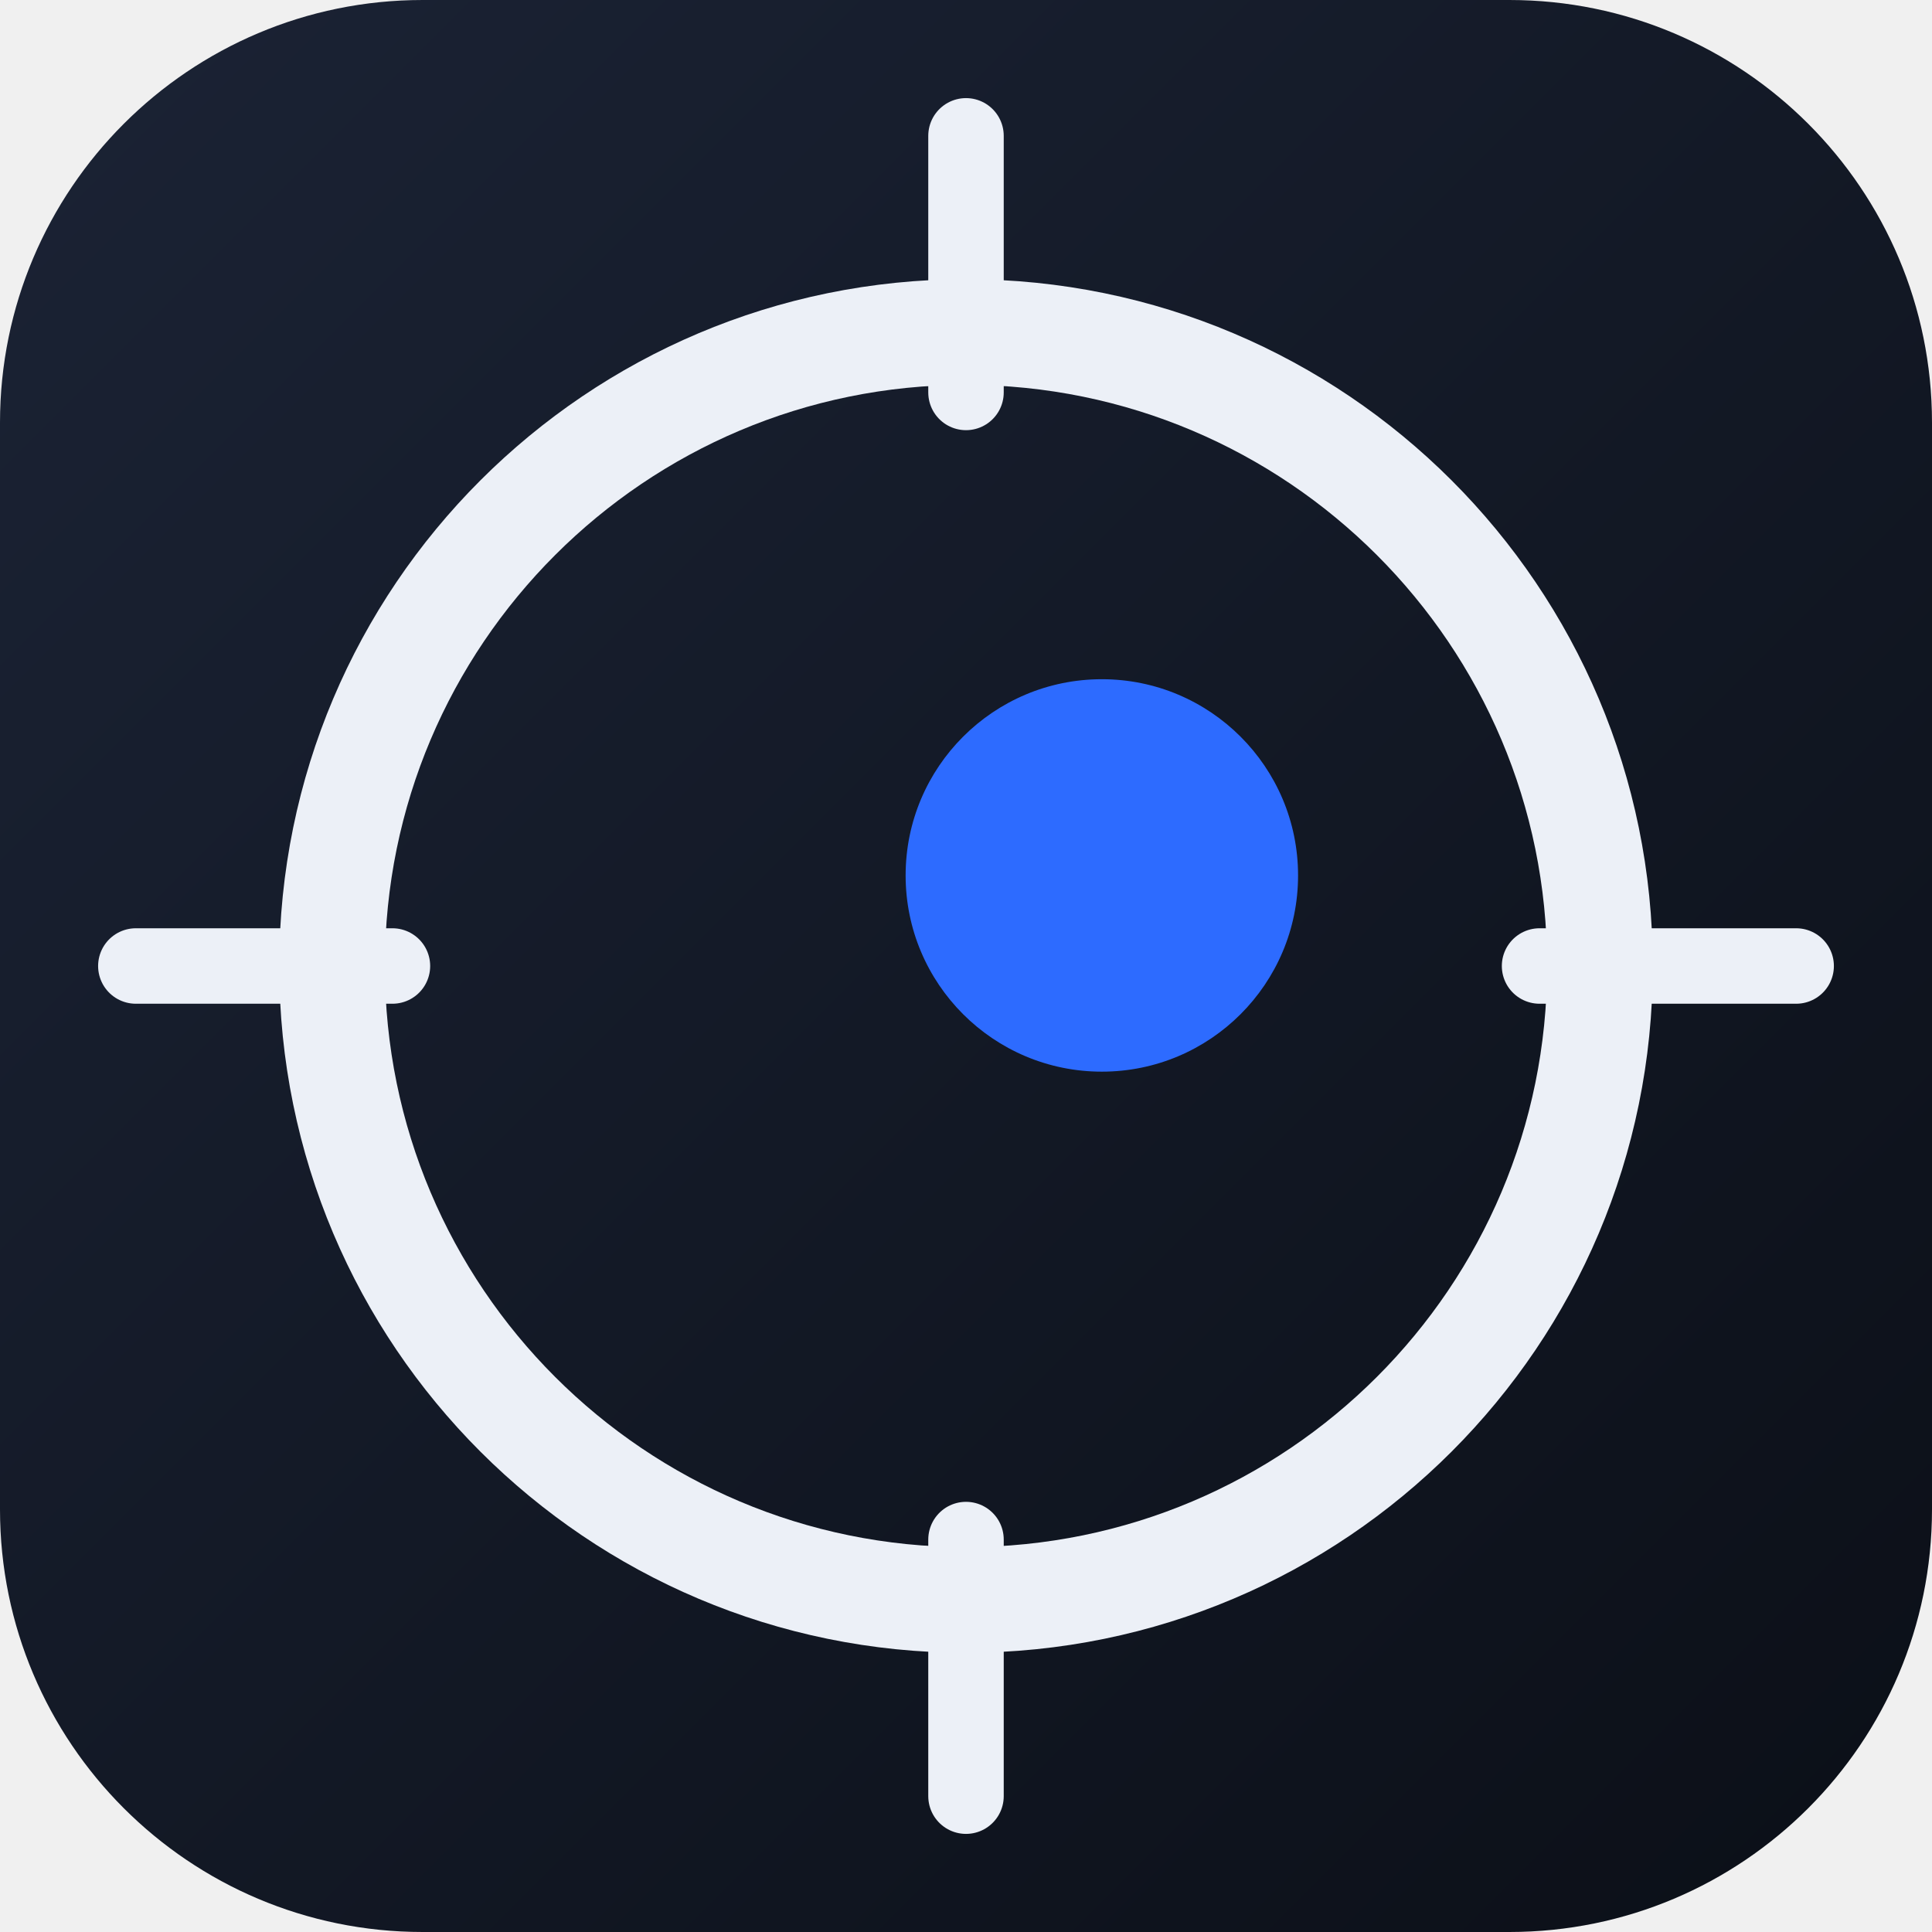
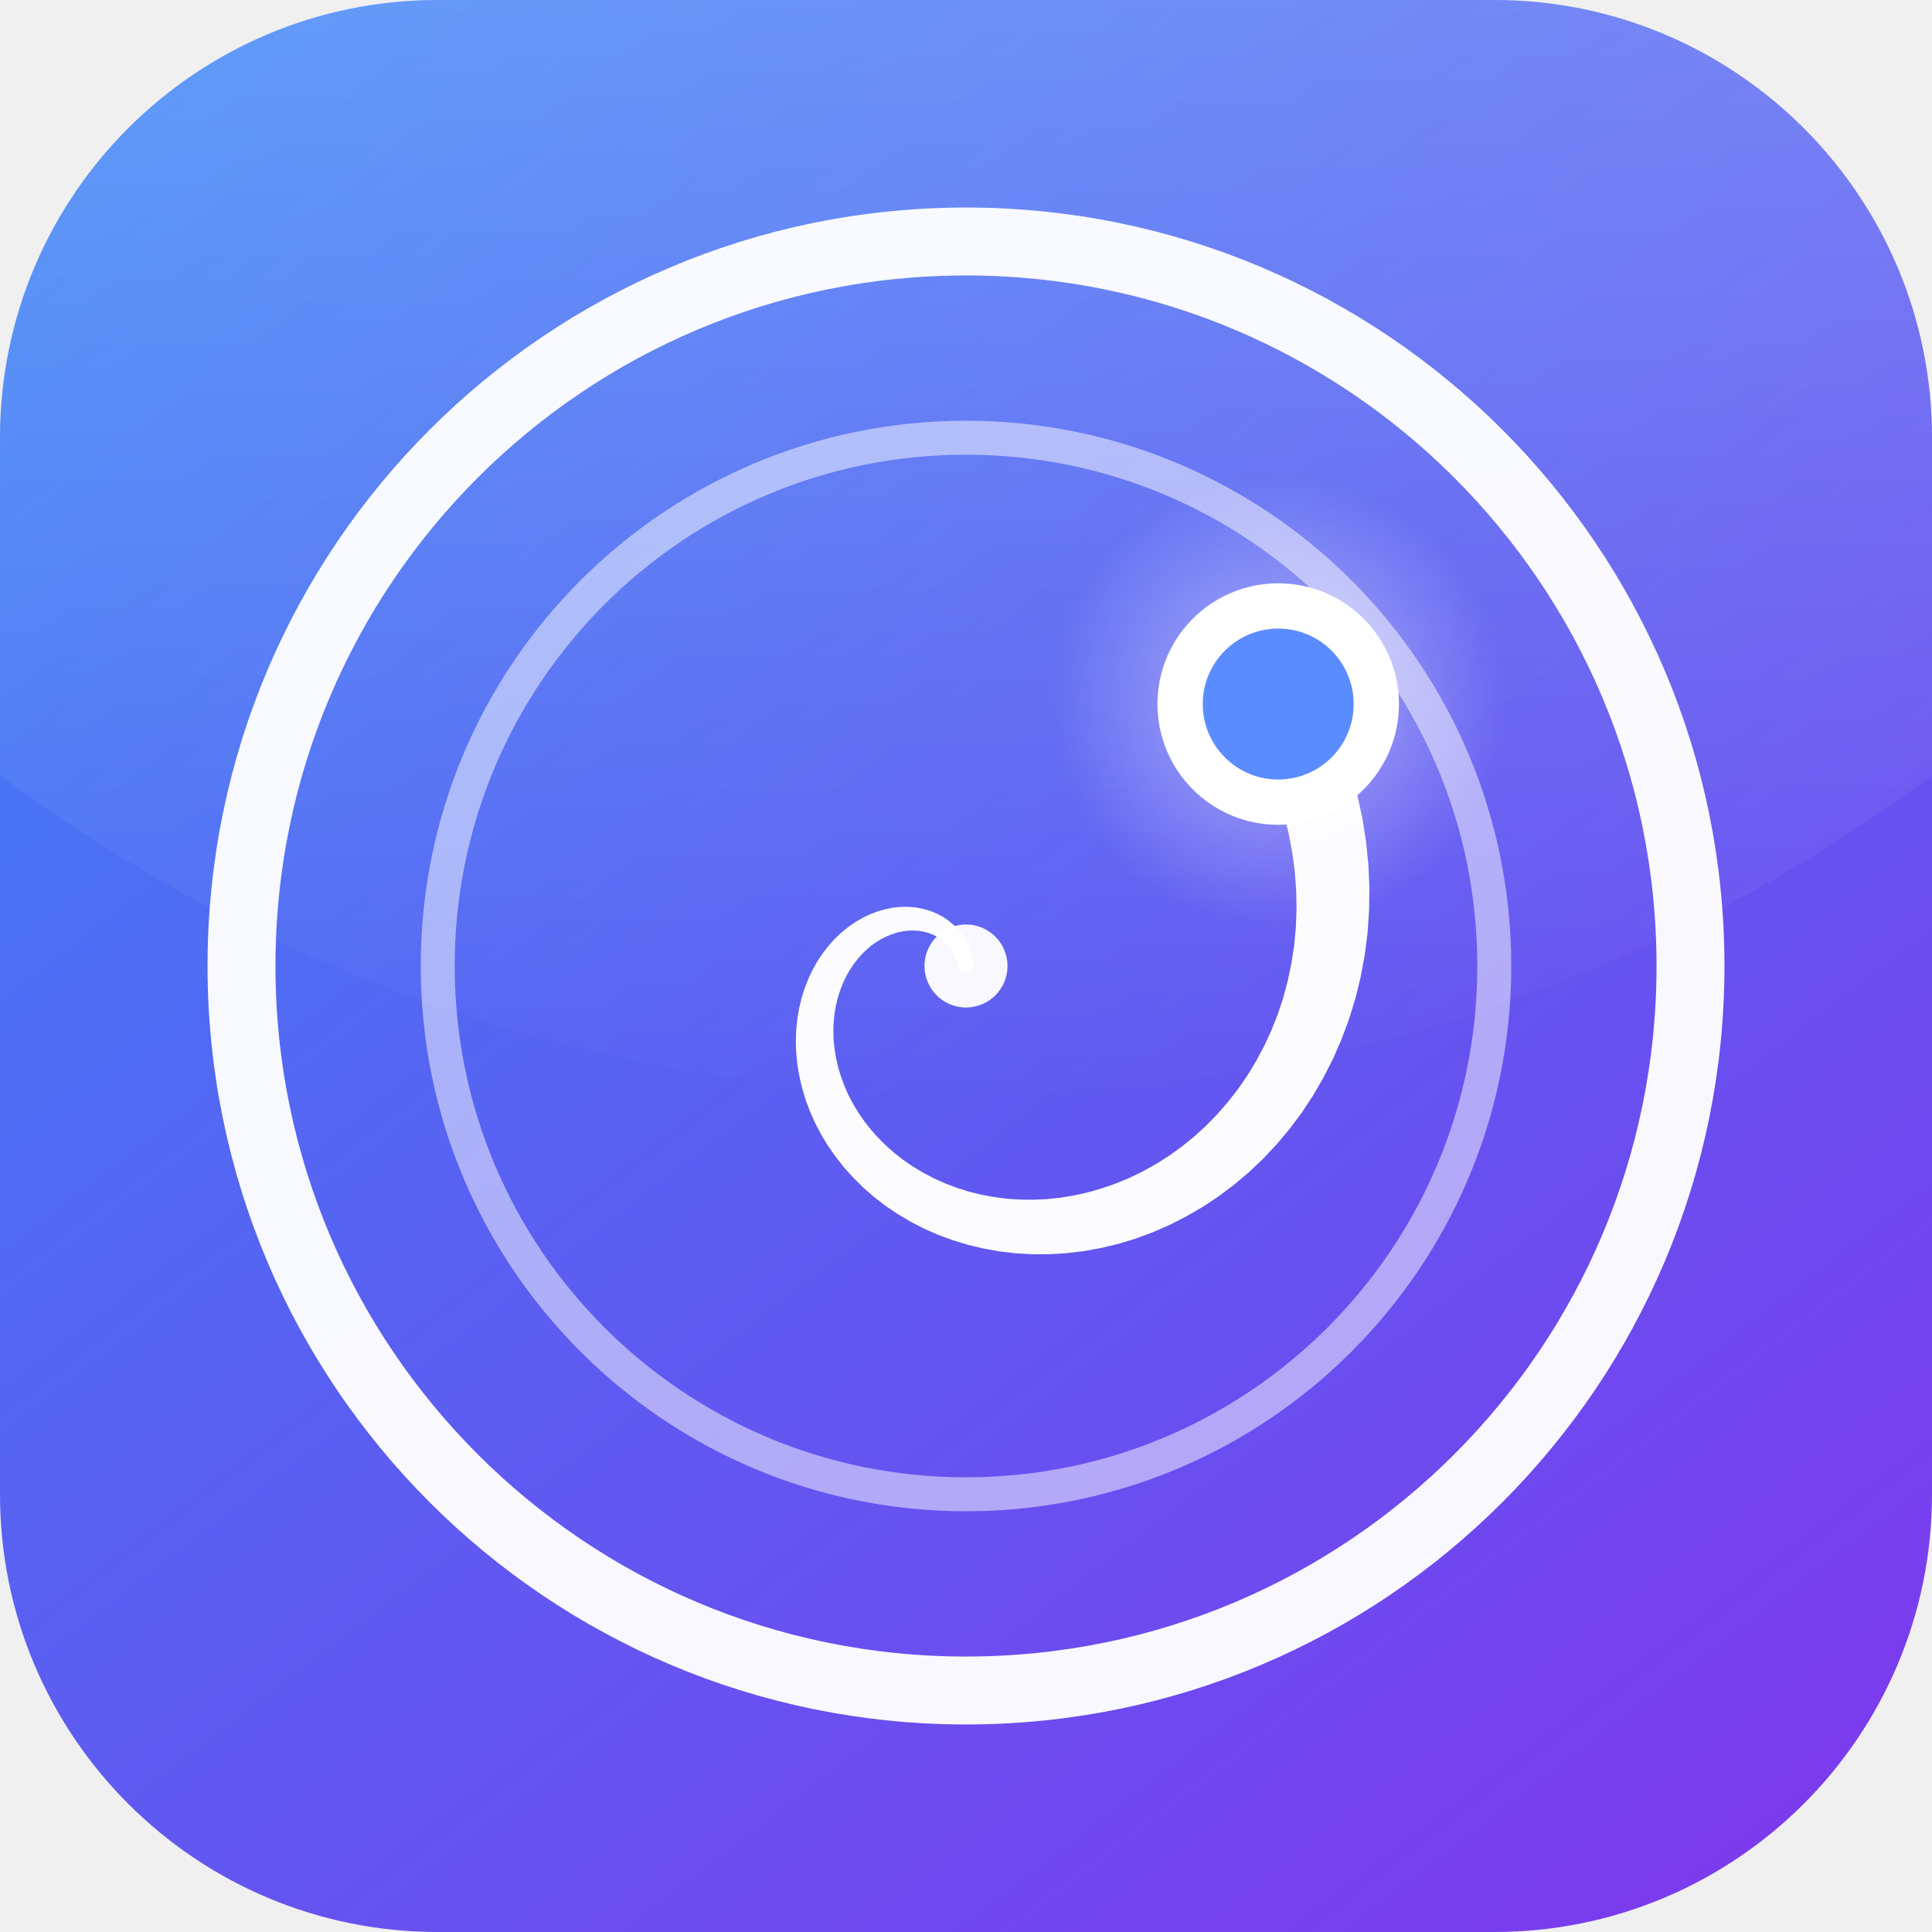
<svg xmlns="http://www.w3.org/2000/svg" viewBox="0 0 256 256" width="256" height="256" role="img" aria-label="DriftLab logo">
  <defs>
-     <linearGradient id="bg" x1="0" y1="0" x2="1" y2="1">
-       <stop offset="0" stop-color="#1B2335" />
-       <stop offset="1" stop-color="#0B0F17" />
+     <linearGradient id="g1" gradientUnits="userSpaceOnUse" x1="30" y1="0" x2="226" y2="256">
+       <stop offset="0" stop-color="#3B82F6" stop-opacity="1.00" />
+       <stop offset="1" stop-color="#7C3AED" stop-opacity="1.00" />
    </linearGradient>
+     <linearGradient id="g2" gradientUnits="userSpaceOnUse" x1="0" y1="0" x2="0" y2="150">
+       <stop offset="0" stop-color="#FFFFFF" stop-opacity="0.20" />
+       <stop offset="1" stop-color="#FFFFFF" stop-opacity="0.00" />
+     </linearGradient>
+     <radialGradient id="g3" gradientUnits="userSpaceOnUse" cx="169.366" cy="93.289" r="30">
+       <stop offset="0" stop-color="#FFFFFF" stop-opacity="0.45" />
+       <stop offset="1" stop-color="#FFFFFF" stop-opacity="0.00" />
+     </radialGradient>
  </defs>
-   <rect width="256" height="256" rx="56" fill="url(#bg)" />
-   <circle cx="128" cy="128" r="84" fill="none" stroke="#ECF0F7" stroke-width="14" />
-   <g stroke="#ECF0F7" stroke-width="10" stroke-linecap="round">
-     <path d="M128 18v34M128 204v34M18 128h34M204 128h34" />
-   </g>
-   <circle cx="146" cy="116" r="26" fill="#2D6BFF" />
+   <rect width="256" height="256" rx="58" fill="url(#g1)" />
+   <clipPath id="plate">
+     <rect width="256" height="256" rx="58" />
+   </clipPath>
+   <circle cx="128.00" cy="-70.00" r="215" fill="url(#g2)" clip-path="url(#plate)" />
+   <circle cx="128" cy="128" r="96" fill="none" stroke="#FFFFFF" stroke-opacity="0.96" stroke-width="9" />
+   <circle cx="128" cy="128" r="70" fill="none" stroke="#FFFFFF" stroke-opacity="0.50" stroke-width="4.5" />
+   <polygon points="164.78,95.85 166.20,98.29 167.40,100.66 168.46,103.07 169.37,105.51 170.14,107.98 170.76,110.46 171.23,112.95 171.56,115.44 171.75,117.93 171.80,120.39 171.71,122.83 171.49,125.24 171.13,127.61 170.64,129.93 170.04,132.20 169.31,134.40 168.46,136.54 167.51,138.61 166.45,140.59 165.29,142.50 164.04,144.31 162.70,146.03 161.28,147.66 159.79,149.18 158.24,150.60 156.62,151.91 154.95,153.12 153.23,154.21 151.48,155.19 149.69,156.06 147.88,156.81 146.05,157.45 144.21,157.98 142.37,158.39 140.53,158.70 138.70,158.89 136.89,158.97 135.10,158.95 133.34,158.83 131.61,158.60 129.93,158.28 128.29,157.87 126.70,157.37 125.17,156.78 123.69,156.11 122.29,155.37 120.94,154.56 119.68,153.69 118.48,152.75 117.37,151.77 116.33,150.73 115.37,149.65 114.50,148.53 113.71,147.39 113.01,146.22 112.39,145.03 111.86,143.82 111.42,142.61 111.05,141.40 110.78,140.19 110.58,139.00 110.46,137.81 110.42,136.65 110.46,135.51 110.57,134.40 110.75,133.33 110.99,132.29 111.30,131.30 111.66,130.35 112.08,129.45 112.55,128.61 113.07,127.82 113.63,127.09 114.22,126.42 114.84,125.81 115.49,125.27 116.17,124.79 116.86,124.38 117.56,124.04 118.27,123.76 118.98,123.54 119.68,123.40 120.38,123.31 121.07,123.30 121.74,123.34 122.39,123.45 123.02,123.62 123.62,123.85 124.19,124.13 124.72,124.48 125.22,124.89 125.67,125.36 126.08,125.89 126.44,126.50 126.74,127.21 127.03,128.23 128.97,127.77 128.75,126.62 128.44,125.64 128.04,124.75 127.56,123.95 126.99,123.21 126.36,122.55 125.65,121.96 124.89,121.45 124.06,121.02 123.19,120.68 122.28,120.42 121.33,120.24 120.36,120.16 119.36,120.17 118.35,120.27 117.34,120.47 116.32,120.76 115.32,121.13 114.32,121.61 113.35,122.17 112.41,122.82 111.50,123.56 110.64,124.38 109.82,125.28 109.05,126.27 108.34,127.32 107.70,128.45 107.13,129.65 106.64,130.91 106.22,132.22 105.89,133.59 105.65,135.01 105.50,136.46 105.45,137.96 105.50,139.47 105.65,141.02 105.91,142.57 106.27,144.13 106.74,145.70 107.32,147.26 108.01,148.80 108.81,150.33 109.71,151.82 110.73,153.28 111.85,154.70 113.08,156.06 114.40,157.37 115.83,158.62 117.35,159.79 118.97,160.88 120.67,161.89 122.46,162.81 124.33,163.63 126.27,164.34 128.27,164.95 130.34,165.44 132.46,165.82 134.63,166.07 136.84,166.20 139.08,166.19 141.34,166.05 143.63,165.78 145.92,165.36 148.21,164.81 150.49,164.12 152.75,163.28 154.99,162.30 157.19,161.18 159.35,159.93 161.46,158.53 163.51,156.99 165.48,155.33 167.38,153.53 169.19,151.60 170.91,149.55 172.52,147.39 174.02,145.11 175.40,142.72 176.66,140.24 177.78,137.66 178.77,134.99 179.61,132.25 180.30,129.43 180.83,126.55 181.21,123.62 181.41,120.65 181.45,117.63 181.32,114.60 181.01,111.54 180.53,108.48 179.87,105.43 179.02,102.39 178.00,99.38 176.81,96.40 175.43,93.47 173.95,90.73" fill="#FFFFFF" fill-opacity="0.98" />
+   <circle cx="169.37" cy="93.29" r="5.25" fill="#FFFFFF" fill-opacity="0.98" />
+   <circle cx="128.00" cy="128.00" r="1.00" fill="#FFFFFF" fill-opacity="0.98" />
+   <circle cx="128.00" cy="128.00" r="5.5" fill="#FFFFFF" fill-opacity="0.95" />
+   <circle cx="169.37" cy="93.29" r="30" fill="url(#g3)" />
+   <circle cx="169.37" cy="93.29" r="16" fill="#FFFFFF" fill-opacity="1.00" />
+   <circle cx="169.37" cy="93.29" r="10" fill="#5B8CFF" fill-opacity="1.00" />
</svg>
